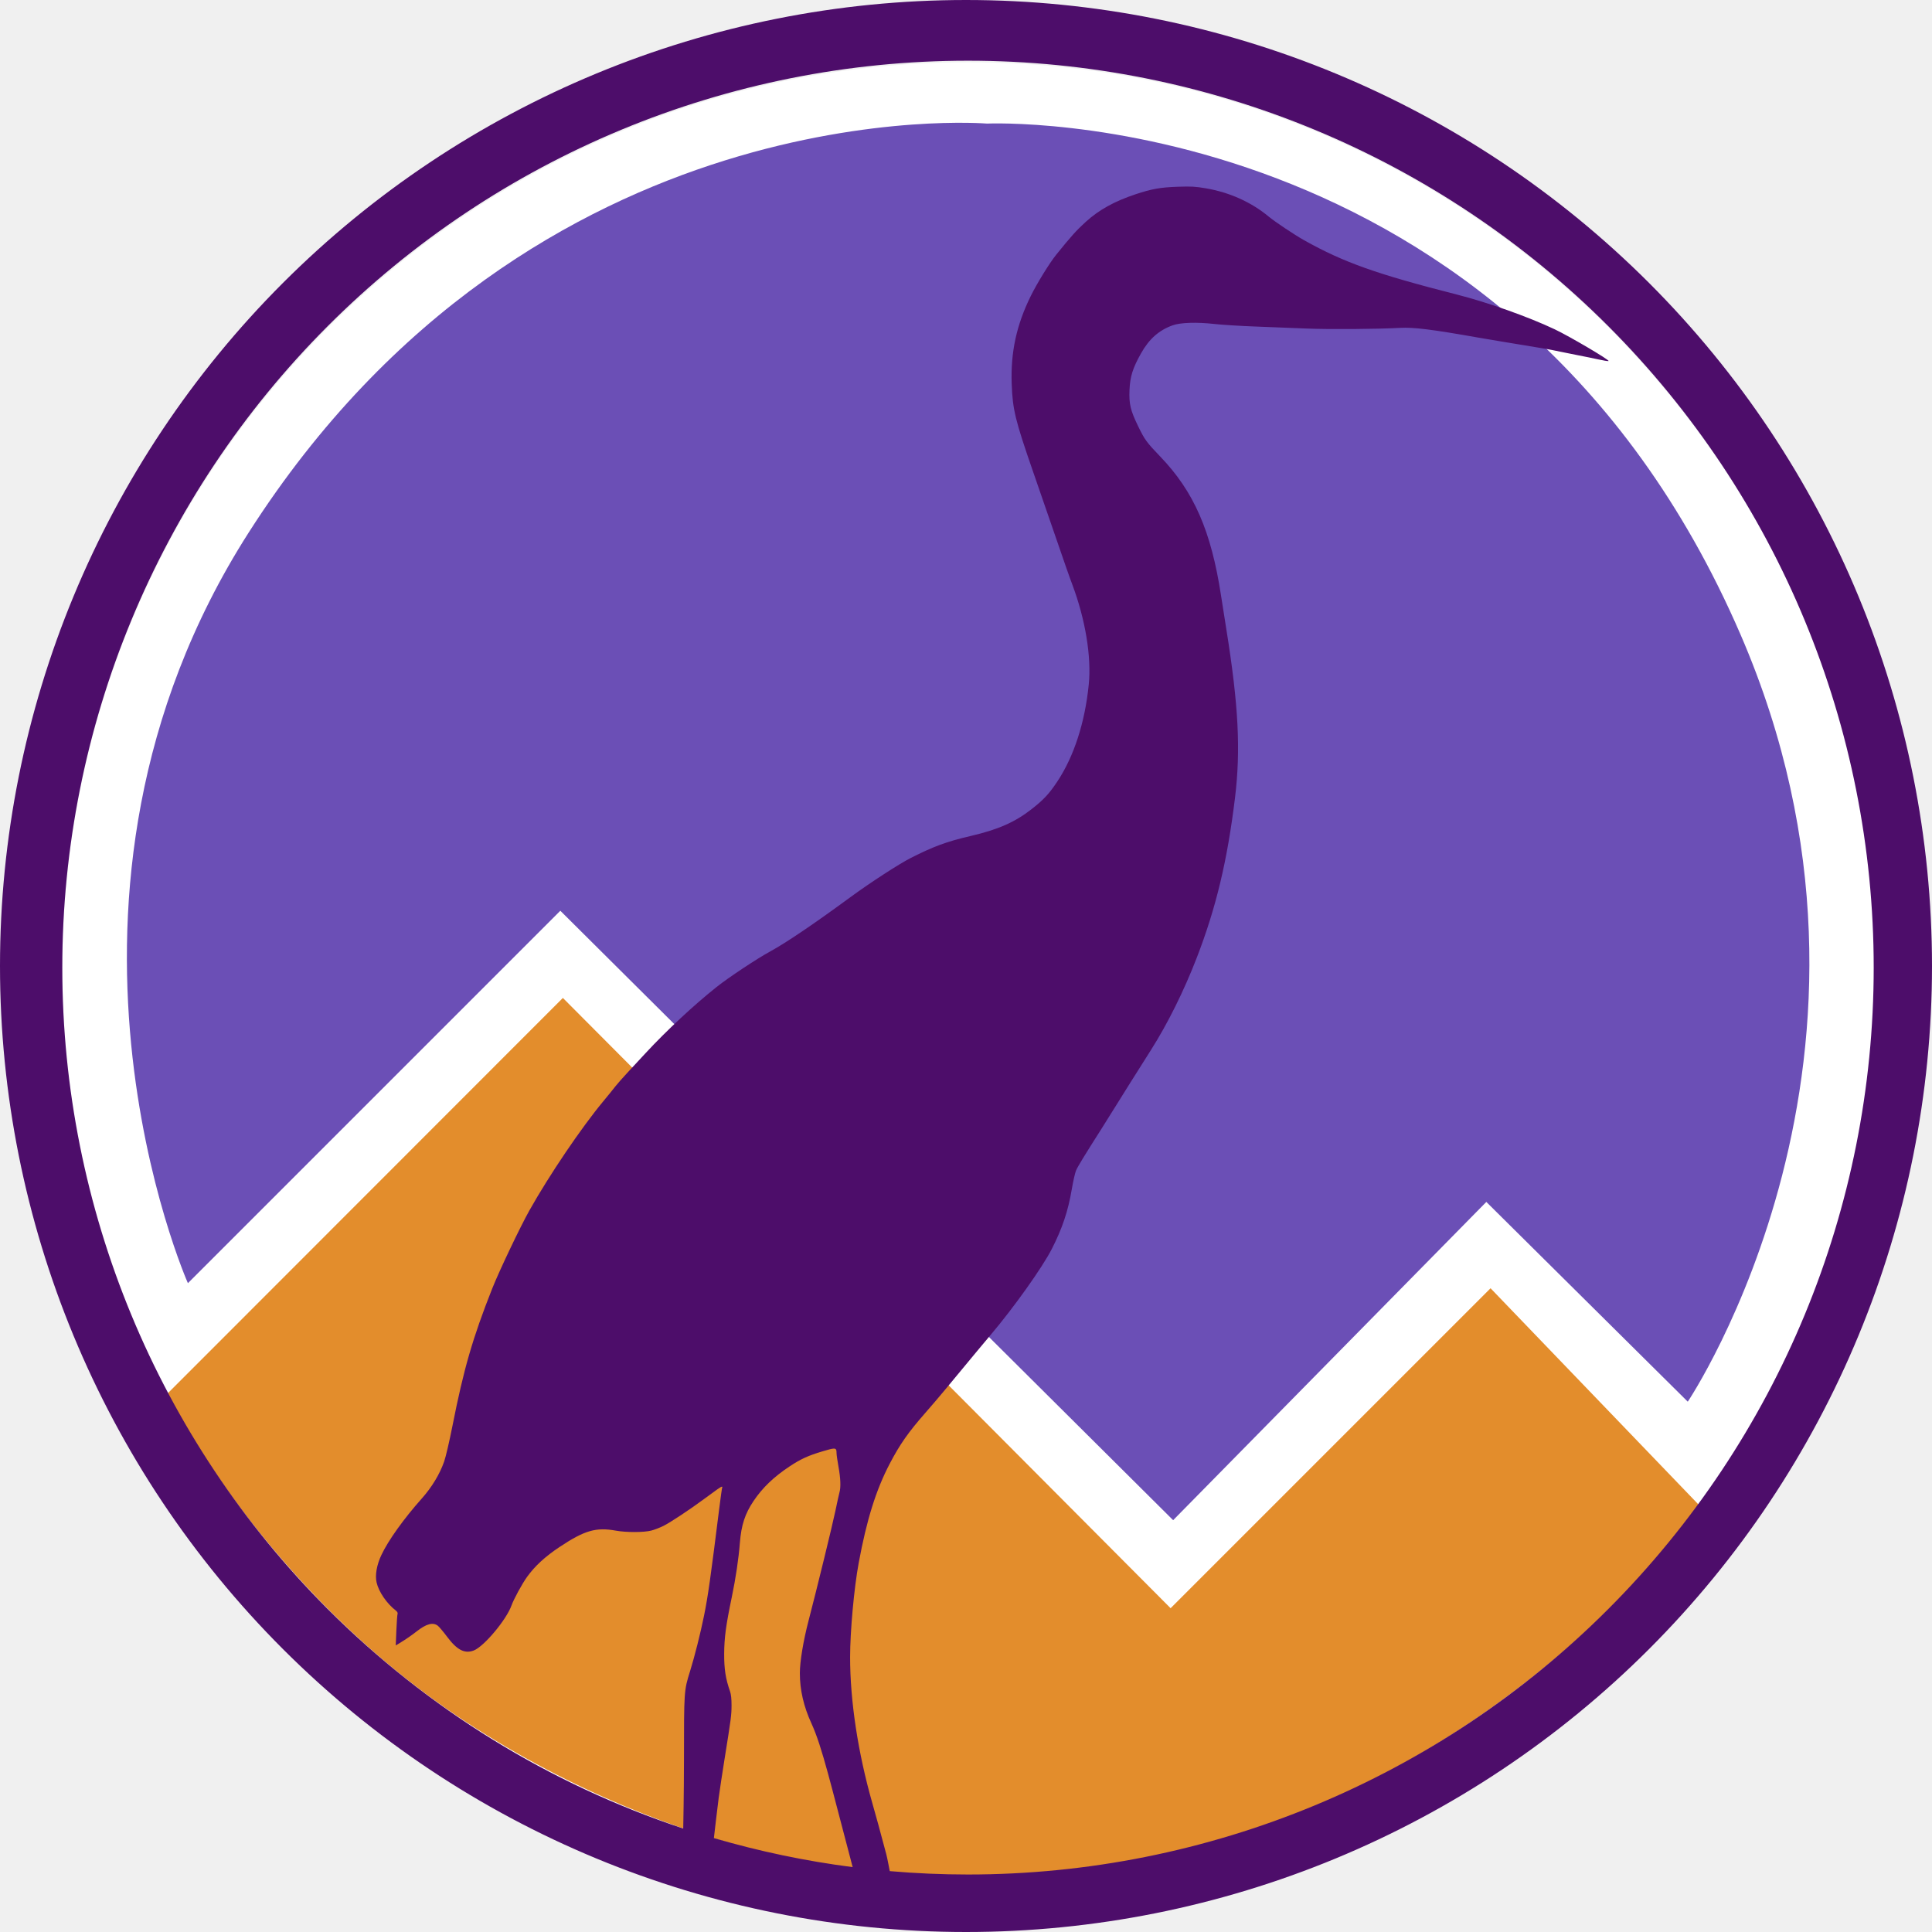
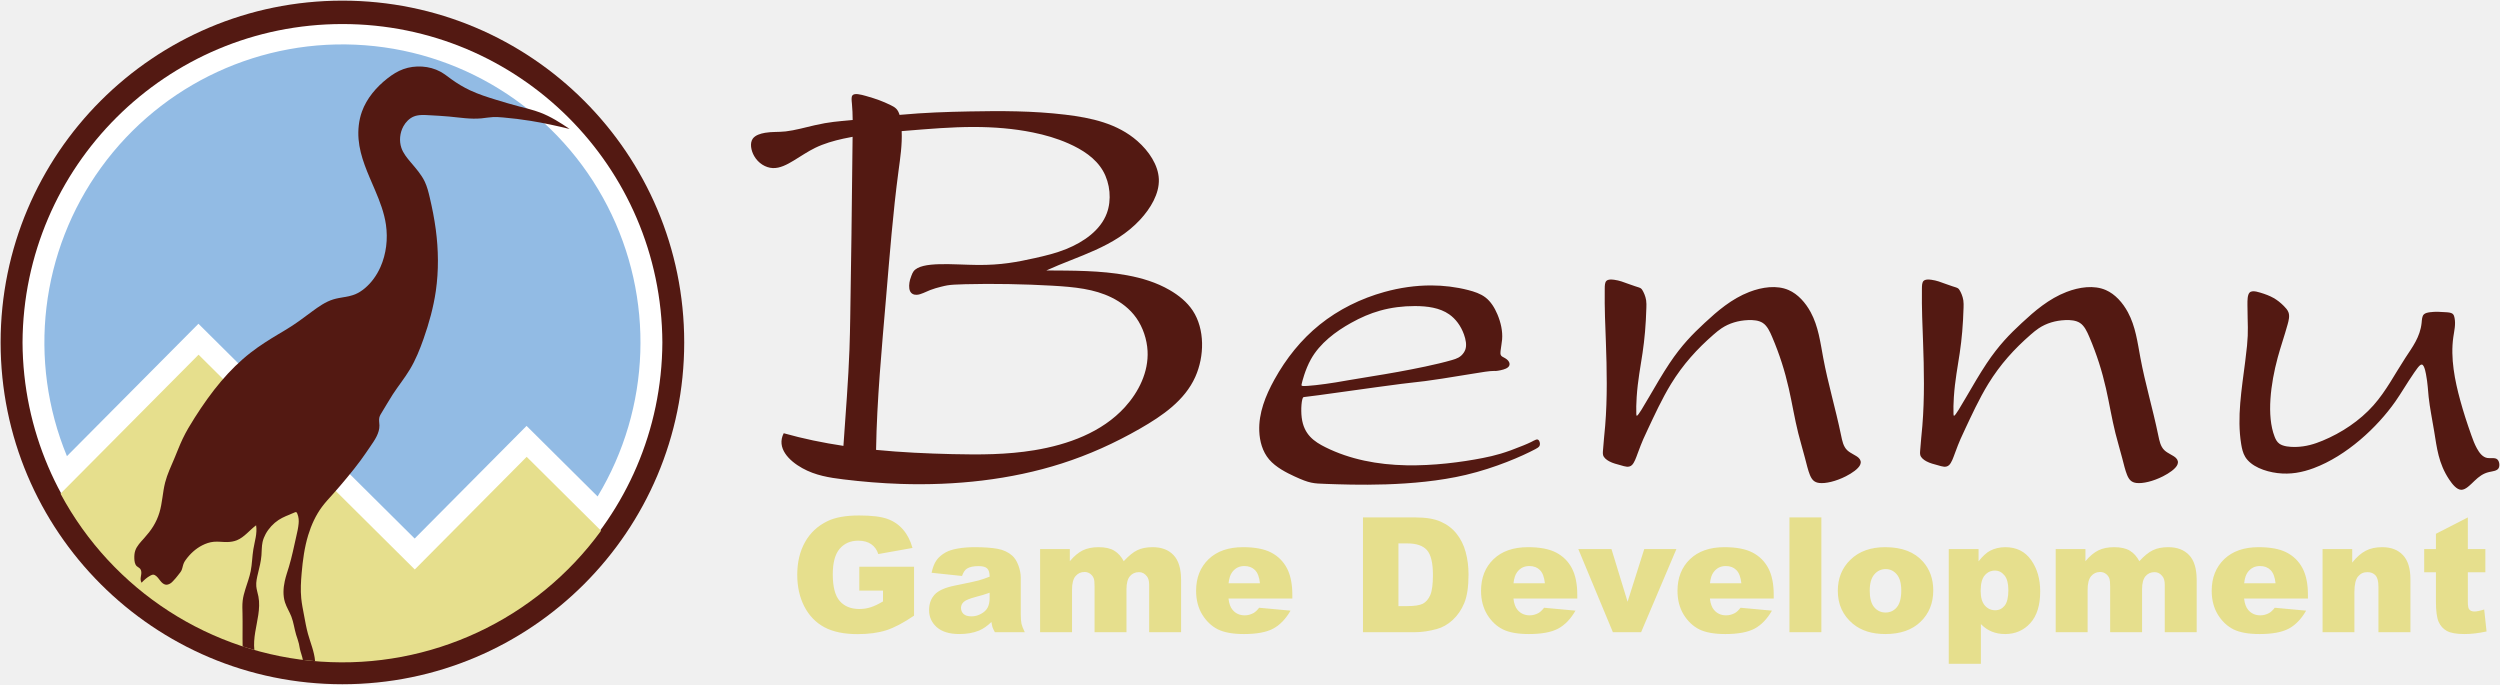
- <svg xmlns="http://www.w3.org/2000/svg" width="2000" height="2000" viewBox="0 0 2000 2000">
-   <g style="display:inline">
-     <ellipse cx="1002.478" cy="1003.717" rx="938.042" ry="939.281" style="display:inline;fill:#fff;fill-opacity:1;stroke:none;stroke-width:.988;stroke-opacity:1" />
-     <path d="M194.52 1328.344 580.055 942.81l634.381 630.876 324.2-329.457 208.54 206.787s242.272-360.005 54.657-794.035C1562.45 103.185 1021.67 127.928 1021.67 127.928s-468.529-39.43-764.31 423.488c-240.46 376.334-62.839 776.928-62.839 776.928" style="display:inline;fill:#6b4fb6;fill-opacity:1;stroke:none;stroke-opacity:1" />
-     <path d="m173.385 1442.616 409.299-409.557 629.124 631.753 331.21-331.21 215.398 224.01s-119.022 184.619-373.977 302.811c-226.078 104.806-465.757 78.344-465.757 78.344s-211.453-8.514-437.003-156.674c-210.877-138.523-308.294-339.477-308.294-339.477" style="display:inline;fill:#e38d2c;fill-opacity:1;stroke:none;stroke-opacity:1" />
-     <path d="M1000 0C734.784 0 480.429 105.356 292.893 292.893 105.356 480.429 0 734.783 0 1000s105.356 519.571 292.893 707.107C480.429 1894.644 734.783 2000 1000 2000s519.571-105.356 707.107-292.893C1894.644 1519.571 2000 1265.217 2000 1000s-105.356-519.571-292.893-707.107C1519.571 105.356 1265.217 0 1000 0m2.066 62.828c248.664 0 487.143 98.91 662.975 274.975 175.832 176.064 274.613 414.859 274.613 663.851s-98.781 487.788-274.613 663.852-414.31 274.975-662.975 274.974a937 937 0 0 1-80.982-3.505c-.503-2.151-2.354-12.793-3.602-17.475-7.621-28.608-9.831-36.695-14.46-52.928-14.832-52.005-22.996-105.646-22.993-151.072.002-26.71 4.094-71.647 8.88-97.5 8.307-44.889 17.92-75.605 32.2-102.904 10.452-19.98 19.176-32.419 36.883-52.596 5.792-6.6 14.816-17.175 20.053-23.5 31.592-38.158 40.929-49.391 47.377-57 24.017-28.34 53.484-69.72 63.305-88.898 10.955-21.394 16.96-39.354 20.847-62.346 1.371-8.11 3.338-16.72 4.373-19.135 1.71-3.99 8.6-15.28 26.252-43.025a2309 2309 0 0 0 13.301-21.235c7.084-11.466 25.016-39.995 38.201-60.775 17.128-26.994 33.988-60.983 47.166-95.086 20.04-51.861 31.652-100.396 39.592-165.5 6.036-49.489 3.652-96.001-8.94-174.5-1.852-11.55-4.333-27.3-5.513-35-10.251-66.875-28.045-107.556-62.932-143.889-14.252-14.843-16.09-17.37-22.99-31.605-7.853-16.2-9.432-22.86-8.828-37.256.584-13.913 3.332-22.668 11.898-37.9 8.46-15.042 18.513-23.954 32.828-29.102 7.976-2.868 24.823-3.412 42.956-1.387 8.01.895 27.162 2.093 42.562 2.662 15.4.57 39.25 1.5 53 2.07 23.617.98 72.801.63 96.99-.689 13.965-.761 32.952 1.606 81.01 10.104 8.25 1.459 18.825 3.249 23.5 3.976 7.705 1.2 29.253 4.76 46 7.602 3.575.607 10.325 1.93 15 2.943s13.45 2.779 19.5 3.924 15.163 3.013 20.252 4.149c5.089 1.135 9.775 1.888 10.414 1.675 1.966-.655-40.351-25.61-55.914-32.972-27.1-12.82-69.034-27.72-100.832-35.825-83.653-21.323-117.127-33.219-158.42-56.296-9.622-5.378-30.284-19.167-36.594-24.422-17.941-14.942-40.557-25.128-65.091-29.317-10.904-1.861-15.2-2.105-28.815-1.634-18.295.631-27.085 2.188-43.96 7.79-21.846 7.253-37.924 16.154-51.54 28.536-9.688 8.81-15.167 14.904-30.637 34.072-6.92 8.574-19.851 29.566-26.361 42.791-14.782 30.03-20.874 58.176-19.691 90.986.957 26.566 3.61 37.437 22.203 91.014 5.344 15.4 14.207 41.05 19.693 57 14.402 41.872 17.245 50.002 20.803 59.5 13.605 36.32 19.937 74.758 17.064 103.607-3.918 39.353-15.357 74.603-32.62 100.536-8.455 12.698-14.091 18.74-26.624 28.537-17.267 13.496-34.693 21.153-63.234 27.783-24.475 5.685-38.144 10.71-61.867 22.746-11.811 5.992-42.105 25.648-61.729 40.053-38.612 28.341-67.118 47.63-84 56.842-13.583 7.41-42.938 26.887-55.098 36.558-23.54 18.72-51.73 44.966-73.465 68.393a38182 38182 0 0 1-18.144 19.54c-5.614 6.043-11.554 12.768-13.201 14.946s-7.293 9.134-12.543 15.459c-22.883 27.566-55.743 76.122-76.477 113-9.567 17.017-31.367 62.799-38.57 81-20.171 50.97-29.5 83.196-41.096 141.97-3.09 15.66-6.965 32.31-8.613 37-4.623 13.163-12.715 26.544-23.117 38.23-18.733 21.042-34.643 43.277-41.817 58.439-4.887 10.329-6.754 20.975-5.005 28.55 2.247 9.736 10.49 21.75 19.98 29.123 1.446 1.124 2.102 2.412 1.727 3.391-.334.869-.896 8.573-1.248 17.121l-.641 15.541 3.914-2.363c6.234-3.767 12.53-8.095 17.846-12.272 9.977-7.838 16.873-9.638 21.87-5.707 1.415 1.113 5.747 6.268 9.63 11.456 10.2 13.63 18.107 17.687 27.486 14.105 10.566-4.035 33.909-31.921 39.146-46.766 2.227-6.31 10.991-22.405 15.967-29.318 8.21-11.407 18.854-21.198 33.897-31.184 25.74-17.087 37.56-20.506 58.072-16.8 10.791 1.95 29.08 1.906 36.77-.086 3.331-.864 9.03-3.067 12.664-4.897 7.185-3.618 27.267-16.91 41.566-27.511 13.82-10.246 17.818-13.022 18.756-13.022.474 0 .654.338.4.75s-1.643 10.2-3.086 21.75c-9.06 72.514-11.63 90.647-15.709 110.822-3.722 18.41-9.798 42.55-14.515 57.678-6.293 20.181-6.272 19.887-6.31 92.75-.02 34.944-.714 67.24-.759 70.12a937.3 937.3 0 0 1-368.183-227.366C163.262 1489.44 64.48 1250.646 64.48 1001.654s98.782-487.785 274.614-663.85C514.925 161.742 753.403 62.829 1002.066 62.829M863.104 1499.584c2.662-.06 2.861 1.472 2.896 4.916.017 1.65.924 7.914 2.016 13.92 2.178 11.987 2.522 21.216.99 26.558-.547 1.907-2.384 10.23-4.082 18.495-2.946 14.34-19.393 81.664-27.979 114.527-5.348 20.471-8.936 42.146-8.94 54-.004 17.422 3.918 34.477 11.96 52 11.355 24.742 20.033 63.438 42.71 148.842a936 936 0 0 1-143.66-30.067c.27-2.342 3.87-33.571 4.987-41.775 1.16-8.525 3.845-26.3 5.967-39.5 6.868-42.73 7.277-45.858 7.318-56.037.027-6.662-.488-11.538-1.531-14.5-4.59-13.027-6.17-23.146-6.088-38.963.087-16.744 1.795-29.463 7.85-58.5 4.086-19.597 7.113-39.925 8.414-56.5 1.428-18.211 5.297-30.018 14.142-43.168 9.27-13.78 20.958-24.99 37.438-35.904 11.388-7.542 19.236-11.13 33.822-15.463 6.137-1.823 9.698-2.834 11.77-2.881" style="display:inline;fill:#4d0d6a;fill-opacity:1;stroke:none;stroke-width:.969" />
+ <svg xmlns="http://www.w3.org/2000/svg" width="6911.2" height="1893.3" version="1.1" viewBox="0 0 6911.2 1893.3" xml:space="preserve">
+   <path d="m7146-206.11h-7484.9" display="none" fill="none" stroke="#000" stroke-linecap="round" stroke-width="3.571" />
+   <g>
+     <path d="m1891.5 946.67a944.88 944.88 0 0 0-1889.8 0 944.88 944.88 0 0 0 1889.8 0z" fill="#531912" />
+     <path d="m1831.1 946.67a884.41 884.41 0 0 0-1768.8 0 884.41 884.41 0 0 0 1768.8 0z" fill="#fff" />
+     <path d="m1679 569.14c-131.09-254.28-384.7-422.37-669.96-444.03-285.26-21.664-561.35 106.19-729.33 337.76-167.98 231.57-203.82 533.71-94.672 798.15l363.57-366 597.74 593.77 309.34-311.41 196.36 195.06c147.83-244.93 158.04-549.02 26.949-803.3z" fill="#92bbe4" />
+     <path d="m548.91 980.54 597.74 593.77 309.34-311.41 205.67 204.3c-179.07 245.97-471.99 382.62-775.52 361.8-303.53-20.818-575.05-196.19-718.86-464.3z" fill="#e6df8d" />
+     <path d="m391.38 1610.9c6.792-7.266 14.679-14.509 24.389-19.713 2.623-1.406 5.38-2.663 8.087-2.527 3.07 0.154 6.076 2.1 8.593 4.296 5.611 4.896 8.784 11.037 13.873 16.32 3.767 3.911 8.582 7.353 14.12 7.213 4.806-0.121 10.155-2.939 13.924-6.151 1.383-1.179 2.554-2.41 3.641-3.562 6.066-6.426 9.553-10.379 14.271-16.606 0.806-1.063 1.647-2.193 2.57-3.36 1.979-2.503 4.332-5.18 5.972-8.107 0.612-1.092 1.125-2.219 1.581-3.383 2.426-6.19 3.243-13.408 6.144-19.604 1.317-2.812 3.063-5.413 4.89-7.959 11.915-16.597 27.289-30.795 45.447-40.135 9.992-5.14 20.827-8.809 31.786-9.864 12.292-1.184 24.74 0.918 37.323 0.702 9.178-0.158 18.428-1.549 26.782-4.913 20.732-8.347 35.948-28.838 53.247-41.362 3.566 22.542-3.953 43.994-7.595 66.021-3.342 20.211-3.419 40.907-7.402 60.805-3.344 16.704-9.44 32.846-14.595 49.306-3.33 10.632-6.269 21.398-7.534 32.35-1.349 11.681-0.794 23.574-0.512 35.422 0.724 30.38-0.342 60.456 0.385 90.84 10.742 3.527 21.55 6.848 32.419 9.96-3.588-33.313 6.071-64.364 10.819-96.765 2.49-16.992 3.63-34.356 0.363-51.172-1.84-9.471-5.077-18.768-5.872-28.218-1.005-11.946 1.893-24.135 4.816-36.117 4.021-16.483 8.088-32.574 9.435-49.227 0.996-12.313 0.504-24.934 3.121-36.931 1.665-7.632 4.588-15.011 8.404-22.028 8.547-15.716 21.576-29.61 35.7-38.911 12.863-8.471 26.635-13.132 43.517-20.479 1.912-0.832 3.863-1.698 5.317-1.181 1.545 0.55 2.527 2.663 3.348 4.726 3.906 9.822 4.149 18.495 3.348 27.37-1.056 11.696-3.924 23.745-6.64 35.724-6.361 28.06-11.881 55.736-20.011 82.726-3.989 13.244-8.606 26.323-11.624 40.114-4.228 19.323-5.316 40.044 0.553 58.512 4.336 13.645 12.471 26.06 17.662 39.459 6.274 16.194 8.251 33.825 13.297 50.528 2.45 8.108 5.623 15.997 7.498 24.229 1.127 4.946 1.785 10.015 2.885 14.964 2.246 10.11 6.333 19.718 8.12 30.056 11.249 1.403 22.523 2.589 33.817 3.558-2.124-26.392-12.8-50.564-19.726-75.69-4.702-17.059-7.676-34.557-10.974-52.013-2.919-15.454-6.093-30.875-7.607-46.441-2.222-22.848-0.87-46.01 1.13-69.066 3.096-35.693 7.742-71.131 18.19-105.38 8.457-27.722 20.714-54.664 37.866-77.837 9.592-12.96 20.716-24.741 31.505-36.756 13.079-14.564 25.667-29.471 38.149-44.59 12.65-15.323 25.19-30.863 36.831-46.696 9.45-12.854 18.307-25.9 27.666-39.569 12.175-17.781 25.2-36.614 24.819-57.696-0.131-7.25-1.848-14.765-0.322-21.596 1.191-5.334 4.359-10.25 7.413-15.149 10.383-16.656 19.448-33.111 29.794-48.994 15.116-23.205 32.969-45.189 47.332-69.123 15.869-26.443 27.48-55.267 37.758-84.506 15.167-43.144 27.434-87.193 33.955-132.29 8.111-56.087 7.332-113.79-0.116-169.87-3.947-29.712-9.766-58.968-16.649-88.449-3.511-15.039-7.3-30.137-13.771-43.798-9.34-19.717-24.269-36.444-38.864-53.669-10.515-12.41-20.857-25.08-25.909-40.098-6.295-18.711-4.378-41.068 5.552-59.221 6.595-12.058 16.726-22.261 28.669-27.184 13.249-5.461 28.728-4.425 43.682-3.555 18.41 1.071 36.023 1.888 53.84 3.555 29.566 2.767 59.694 7.872 89.395 5.079 10.68-1.004 21.305-3.03 31.999-3.555 9.286-0.456 18.624 0.218 27.936 1.016 25.696 2.202 51.191 5.347 76.558 9.464 36.122 5.863 71.986 13.696 107.51 22.429-25.488-17.414-52.321-34.426-81.354-45.433-18.998-7.203-38.939-11.835-58.653-17.024-20.808-5.476-41.363-11.573-61.936-17.866-24.869-7.607-49.763-15.503-73.257-26.553-18.205-8.563-35.569-19.019-51.904-30.85-9.897-7.168-19.416-14.841-30.158-20.708-30.117-16.451-69.845-18.713-102.33-7.043-16.023 5.757-30.283 14.904-43.752 25.418-30.884 24.109-57.613 55.407-70.743 91.959-8.714 24.26-11.439 50.834-9.32 76.437 4.063 49.105 25.942 94.637 45.458 140.52 13.298 31.264 25.5 62.69 30.258 95.978 5.57 38.966 0.942 80.483-15.228 116.81-10.06 22.601-24.587 43.194-43.54 58.952-8.013 6.663-16.818 12.461-26.309 16.37-19.016 7.832-40.786 8.079-60.462 14.095-21.621 6.611-40.714 20.188-59.241 33.829-18.945 13.949-37.299 27.965-56.76 40.555-11.585 7.495-23.562 14.484-35.469 21.597-26.493 15.826-52.636 32.262-76.949 51.152-29.876 23.211-56.989 50.129-81.545 79.001-26.916 31.647-50.759 65.643-73.097 100.72-12.08 18.969-23.72 38.255-33.342 58.463-8.327 17.489-15.143 35.668-22.711 53.637-9.374 22.256-19.902 44.187-25.837 67.359-6.957 27.162-7.601 56.03-15.757 83.087-3.977 13.194-9.74 25.957-16.879 37.625-7.257 11.86-15.936 22.587-25.505 33.263-9.604 10.716-20.105 21.38-24.435 34.246-2.249 6.684-2.833 13.962-2.575 21.703 0.265 7.932 1.414 16.35 6.805 21.335 2.994 2.769 7.297 4.478 9.748 7.725 1.719 2.277 2.527 5.311 2.759 8.277 0.793 10.154-5.168 19.514 0.726 29.684" fill="#531912" />
+     <path d="m2371.8 260.32c-6.882-0.754-12.617-0.093-15.357 3.494-3.419 4.476-2.178 13.507-1.287 22.918 1.357 14.339 1.9 29.557 2.062 44.957-2.724 0.279-5.401 0.546-8.025 0.801-31.745 3.084-55.884 4.317-97.111 13.783-24.631 5.655-55.36 14.25-80 17-20.804 2.322-37.265 0.476-56.826 3.787-12.951 2.192-27.258 6.644-34.096 16.102-8.786 12.153-5.236 32.57 3.787 48.303 11.351 19.79 31.36 32.166 51.142 33.15 20.079 0.999 39.925-9.736 58.25-20.836 20.378-12.343 38.878-25.137 59.195-35.045 24.262-11.831 51.115-19.546 78.096-25.471 8.443-1.854 16.897-3.533 25.363-5.062-2.421 216.66-3.786 344.64-6.533 500.14-0.504 28.517-1.055 57.959-2.143 88.033-3.059 84.581-10.37 174.16-16.688 266.24-55.664-8.349-110.82-19.64-165.07-34.961-20.838 40.717 14.37 75.944 51.242 96.482 36.711 20.448 75.068 26.338 113.83 31.104 52.133 6.409 105 10.786 158.21 12.533 150.48 4.939 303.76-11.158 445.23-56.465 74.681-23.917 146.07-55.971 216.44-96.326 62.234-35.689 123.67-77.87 152.91-143.23 25.56-57.124 26.538-131.96-7.033-182.97-15.705-23.868-38.971-42.527-63.963-56.984-36.259-20.975-76.15-33.112-117.42-40.74-74.29-13.733-153.03-12.852-223.35-13.406 87.837-40.456 188.04-63.735 258.85-139.94 29.34-31.575 53.633-72.236 52.115-112.29-1.485-39.196-27.691-77.809-59.358-105.61-55.402-48.638-127.53-64.177-199.07-72.779-89.857-10.805-178.79-10.667-266.07-8.963-62.134 1.213-123.43 3.221-189.3 9.273-1.013 0.093-2.026 0.186-3.041 0.281-1.922-6.636-4.766-12.698-9.396-17.285-4.287-4.247-10.107-7.232-15.678-9.949-21.655-10.564-39.548-17.111-67.682-25.066-7.334-2.074-15.364-4.244-22.246-4.998zm320.68 90.715c54.685 0.064 109.67 4.313 162.89 15.139 33.398 6.794 66.099 16.177 98.096 30.275 38.167 16.817 75.331 40.342 95.861 76.209 19.714 34.44 24.092 80.261 10.379 117.13-17.396 46.775-63.904 79.149-111.94 98.598-29.04 11.757-58.64 18.79-86.635 25.031-49.401 11.013-93.804 19.562-157.99 19.051-67.282-0.536-156.3-11.027-177.65 17.658-2.592 3.483-4.189 7.543-5.916 12.059-1.32 3.451-2.717 7.168-3.799 11.164-2.83 10.453-3.499 22.81-0.305 30.641 3.316 8.129 10.795 11.381 19 10.98 11.219-0.548 23.793-7.924 37.199-13.186 9.985-3.919 20.433-6.665 28.51-8.719 14.887-3.786 21.716-5.22 38.225-6.191 8.241-0.485 18.893-0.854 29.805-1.147 76.348-2.048 165.36-0.328 240.72 4.043 62.736 3.639 116 9.114 163.63 32.486 26.346 12.928 50.968 31.331 68.842 56.787 18.13 25.822 29.314 58.9 31.02 91.203 3.049 57.754-24.208 113.03-62.562 155.21-63.524 69.859-157.48 103.79-250.26 119.12-76.206 12.585-151.61 12.612-227.4 10.828-70.041-1.649-140.4-4.847-210.32-11.701 2.326-138.65 15.693-280.16 27.691-421.44 9.979-117.51 19.012-234.87 34.354-349.6 4.859-36.338 10.351-72.414 8.76-110.2 4.635-0.377 9.271-0.75 13.906-1.127 61.81-5.021 123.66-10.368 185.9-10.295zm1763.5 421.77c-5.969-0.272-11.593 0.435-14.902 3.492-4.566 4.218-4.727 12.906-4.826 21.314-0.678 57.359 1.476 101.61 3.207 149.06 2.672 73.242 4.335 154.09-1.977 230.15-1.946 23.448-4.65 46.44-6.242 70.623-0.236 3.589-0.448 7.204 0.428 10.502 1.98 7.457 9.518 13.294 16.986 17.332 10.656 5.761 21.171 7.859 32.121 11.031 10.926 3.165 22.285 7.398 30.734-0.709 6.572-6.306 11.384-20.076 15.594-31.633 12.708-34.883 19.931-49.6 29.086-68.988 16.02-33.926 37.957-82.158 63.543-123.87 32.975-53.752 72.01-96.664 117.25-136.06 7.157-6.233 14.468-12.378 22.342-17.605 21.097-14.008 46.225-21.428 73.045-22.537 14.659-0.606 29.824 0.674 40.822 7.871 12.316 8.059 19.407 23.539 25.871 38.699 20.789 48.757 35.077 94.202 46.023 142.47 9.245 40.763 16.106 83.538 26.158 123.7 5.642 22.545 12.291 44.268 18.598 68.49 4.32 16.591 8.48 34.355 13.525 46.693 5.596 13.683 12.28 20.693 25.936 22.348 17.282 2.095 45.728-4.387 73.352-18.402 17.43-8.843 34.532-20.685 39.668-31.654 3.273-6.99 1.687-13.625-3.707-18.984-7.608-7.559-22.794-12.582-32.123-21.566-10.769-10.371-13.736-26.021-16.904-41.334-15.598-75.38-36.043-142.61-49.379-214.21-7.921-42.53-13.336-86.604-34.568-125.91-14.083-26.073-35.126-50.05-61.15-61.332-32.639-14.15-73.114-8.334-108.49 5.305-48.988 18.886-88.204 52.771-123.62 85.686-33.421 31.064-63.454 61.265-97.414 112.19-38.182 57.26-81.328 140.72-89.436 144.26-1.659 0.724-1.852-1.901-1.984-4.857-0.546-12.162-0.093-29.949 1.004-46.775 2.977-45.65 10.702-84.23 16.242-121.83 5.761-39.1 9.16-77.14 10.578-125.37 0.196-6.649 0.353-13.491-0.641-20.16-1.735-11.645-6.979-22.764-10.588-28.451-5.152-8.119-6.973-5.17-40.242-17.586-10.071-3.758-23.023-8.925-37.908-10.85-1.993-0.258-4.02-0.456-6.01-0.547zm876.85 0c-5.969-0.272-11.593 0.435-14.902 3.492-4.566 4.218-4.727 12.906-4.826 21.314-0.678 57.359 1.476 101.61 3.207 149.06 2.672 73.242 4.335 154.09-1.977 230.15-1.946 23.448-4.648 46.44-6.24 70.623-0.236 3.589-0.45 7.204 0.426 10.502 1.98 7.457 9.517 13.294 16.986 17.332 10.656 5.761 21.171 7.859 32.121 11.031 10.926 3.165 22.285 7.398 30.734-0.709 6.572-6.306 11.385-20.076 15.596-31.633 12.708-34.883 19.929-49.6 29.084-68.988 16.02-33.926 37.957-82.158 63.543-123.87 32.975-53.752 72.01-96.664 117.25-136.06 7.157-6.233 14.468-12.378 22.342-17.605 21.097-14.008 46.227-21.428 73.047-22.537 14.659-0.606 29.822 0.674 40.82 7.871 12.316 8.059 19.409 23.539 25.873 38.699 20.789 48.757 35.075 94.202 46.022 142.47 9.245 40.763 16.108 83.538 26.16 123.7 5.642 22.545 12.289 44.268 18.596 68.49 4.32 16.591 8.48 34.355 13.525 46.693 5.596 13.683 12.28 20.693 25.936 22.348 17.282 2.095 45.73-4.387 73.354-18.402 17.43-8.843 34.53-20.685 39.666-31.654 3.273-6.99 1.687-13.625-3.707-18.984-7.608-7.559-22.792-12.582-32.121-21.566-10.769-10.371-13.738-26.021-16.906-41.334-15.598-75.38-36.043-142.61-49.379-214.21-7.921-42.53-13.334-86.604-34.566-125.91-14.083-26.073-35.126-50.05-61.15-61.332-32.639-14.15-73.116-8.334-108.49 5.305-48.988 18.886-88.204 52.771-123.62 85.686-33.421 31.064-63.453 61.265-97.412 112.19-38.182 57.26-81.33 140.72-89.438 144.26-1.659 0.724-1.85-1.901-1.982-4.857-0.546-12.162-0.095-29.949 1.002-46.775 2.977-45.65 10.702-84.23 16.242-121.83 5.761-39.1 9.16-77.14 10.578-125.37 0.196-6.649 0.355-13.491-0.639-20.16-1.735-11.645-6.981-22.764-10.59-28.451-5.152-8.119-6.971-5.17-40.24-17.586-10.071-3.758-23.023-8.925-37.908-10.85-1.993-0.258-4.022-0.456-6.012-0.547zm-1376 16.277c-43.723-0.107-87.331 6.322-129.56 18.012-65.022 17.998-126.78 48.47-178.79 90.273-51.271 41.214-93.061 93.441-125.6 152.36-24.412 44.196-43.618 92.156-41.654 142.15 1.097 27.931 8.801 56.495 27.213 78.154 18.687 21.983 48.404 36.852 69.783 46.754 42.425 19.648 52.024 19.735 88.262 20.99 70.302 2.435 240.86 9.268 385.71-24.936 82.125-19.393 155.99-51.978 191.71-70.918 4.861-2.578 9.016-4.901 11.203-7.951 3.613-5.037 1.858-12.052-0.445-15.717-4.371-6.954-10.723-1.843-22.391 3.93-6.151 3.043-13.78 6.271-20.951 9.225-50.941 20.981-78.782 28.152-112.22 34.738-59.634 11.744-137.08 21.625-211.24 20.168-80.042-1.573-156.25-16.354-223.54-49.857-30.864-15.366-59.854-34.67-65.756-81.918-2.911-23.306-0.206-53.409 4.588-56.508 0.533-0.344 1.093-0.355 2.062-0.43 19.058-1.459 196.95-27.385 269.45-36.484 61.82-7.76 46.99-3.282 197.51-28.146 21.766-3.595 46.988-7.805 57.646-7.492 1.679 0.049 2.998 0.21 5.361 0.068 6.264-0.377 19.878-2.886 27.889-6.59 11.577-5.354 11.447-13.204 8.158-19.039-2.633-4.671-7.288-8.049-12.51-10.879-3.565-1.932-7.393-3.608-9.248-6.529-2.019-3.178-1.705-7.828-1.234-12.252 1.23-11.556 3.521-21.555 4.338-31.879 1.79-22.632-3.503-46.834-12.996-69.314-7.713-18.264-18.198-35.392-33.058-46.799-13.544-10.396-30.72-16.039-48.037-20.471-33.553-8.587-67.63-12.624-101.64-12.707zm2271.2 16.146c-3.635 0.207-6.809 1.25-9.104 3.623-5.97 6.174-5.995 21.359-5.91 34.289 0.376 57.274 2.898 70.294-1.125 112.2-1.228 12.793-3.066 28.278-5.025 43.688-9.969 78.402-23.085 154.85-11.23 228.26 2.041 12.639 4.822 25.188 11.27 35.787 15.9 26.134 54.095 40.407 88.807 44.732 36.329 4.527 68.842-1.839 100.57-13.676 90.937-33.919 175.46-112.76 225.39-183.87 16.904-24.073 29.844-47.263 52.375-80.228 2.897-4.239 5.954-8.639 9.217-12.793 3.991-5.081 8.292-9.795 11.766-9.469 4.096 0.384 7.042 7.778 9.066 15.309 1.03 3.829 1.821 7.695 2.519 11.387 4.916 25.969 5.238 43.406 7.34 63.125 3.072 28.823 9.948 62.521 15.178 94.273 7.647 46.429 11.773 88.698 41.342 133.37 9.37 14.155 21.296 28.55 33.592 28.797 12.308 0.247 24.987-13.683 36.689-24.805 12.434-11.818 23.765-20.466 40.309-24.289 10.014-2.314 21.938-2.86 26.356-10.807 3.78-6.8 2.064-19.02-3.617-24.108-6.447-5.773-17.999-2.361-27.389-3.885-13.276-2.155-22.229-14.179-28.94-26.314-6.817-12.328-11.322-24.77-15.504-36.586-12.344-34.876-21.882-64.298-30.533-95.844-15.219-55.499-27.689-117.57-19.225-175.92 2.513-17.323 6.871-34.317 3.393-52.43-0.71-3.694-1.745-7.435-3.877-9.99-4.127-4.944-12.364-5.444-19.873-5.938-15.968-1.048-28.649-2.06-44.104 0-6.298 0.839-13.057 2.188-16.965 5.938-5.336 5.121-5.357 14.718-6.301 23.721-4.082 38.935-25.425 66.753-44.738 96.254-28.808 44.005-53.096 91.752-88.297 131.42-38.093 42.927-88.965 76.394-140.69 97.797-22.992 9.515-46.152 16.645-74.17 17.328-16.424 0.4-34.517-1.415-45.031-8.797-6.854-4.812-10.488-11.99-13.506-19.728-22.535-57.778-10.772-146.85 8.476-218.02 8.475-31.336 18.401-59.2 27.404-91.666 3.231-11.649 6.342-23.89 2.383-34.246-2.436-6.371-7.545-12.03-12.51-17.016-19.063-19.146-35.961-28.391-65.697-37.252-6.69-1.994-14.031-3.968-20.09-3.623zm-2316.6 40.877c33.99 0.053 68.61 4.474 94.951 22.953 17.944 12.588 32.047 31.698 40.555 55.09 5.166 14.205 8.269 29.99 3.971 42.182-1.103 3.129-2.695 6.021-4.383 8.561-8.614 12.96-19.742 16.708-32.492 20.418-43.216 12.573-105.09 24.709-148.59 32.631-57.471 10.467-82.854 13.579-138.85 23.361-10.395 1.816-21.845 3.861-33.662 5.777-37.954 6.154-79.7 10.967-91.371 9.898-1.77-0.162-2.849-0.46-3.305-1.193-0.64-1.031-0.051-2.924 0.201-4.168 0.032-0.155 0.058-0.301 0.098-0.504 0.919-4.601 9.216-38.818 25.373-67.787 25.04-44.898 68.959-77.19 110.82-100.55 26.879-14.996 52.912-26.307 80.342-34.006 30.743-8.628 63.24-12.718 96.336-12.666z" fill="#531912" />
+     <path transform="scale(.99983 1.0002)" d="m2375.9 1632.4v-65.978h151.42v135.2q-43.48 29.636-77.01 40.452-33.314 10.6-79.174 10.6-56.46 0-92.153-19.253-35.477-19.253-55.162-57.325-19.469-38.073-19.469-87.394 0-51.917 21.416-90.206 21.416-38.505 62.733-58.407 32.232-15.359 86.745-15.359 52.566 0 78.525 9.518 26.175 9.518 43.264 29.636 17.306 19.902 25.958 50.619l-94.532 16.873q-5.841-17.955-19.902-27.473-13.845-9.518-35.477-9.518-32.232 0-51.484 22.497-19.036 22.281-19.036 70.737 0 51.484 19.253 73.549 19.469 22.065 54.08 22.065 16.44 0 31.367-4.759 14.926-4.759 34.179-16.224v-29.852zm284.03-40.452-84.149-8.869q4.759-22.065 13.628-34.611 9.085-12.763 25.958-22.065 12.114-6.706 33.314-10.383 21.2-3.677 45.86-3.677 39.587 0 63.598 4.543 24.012 4.326 40.019 18.387 11.249 9.735 17.738 27.689 6.49 17.738 6.49 33.962v101.45q0 16.224 1.947 25.526 2.163 9.085 9.085 23.363h-82.635q-4.975-8.869-6.49-13.412-1.514-4.759-3.029-14.71-17.306 16.657-34.395 23.795-23.363 9.518-54.297 9.518-41.101 0-62.517-19.036-21.2-19.036-21.2-46.942 0-26.175 15.359-43.048 15.359-16.873 56.676-25.093 49.538-9.951 64.247-13.845 14.71-4.11 31.15-10.6 0-16.224-6.706-22.714-6.706-6.49-23.579-6.49-21.632 0-32.448 6.922-8.437 5.408-13.628 20.334zm76.361 46.293q-18.171 6.49-37.856 11.465-26.824 7.139-33.962 14.061-7.355 7.139-7.355 16.224 0 10.383 7.139 17.089 7.355 6.49 21.416 6.49 14.71 0 27.256-7.139 12.763-7.139 17.955-17.306 5.408-10.383 5.408-26.824zm139.53-120.71h82.202v33.53q17.738-20.983 35.693-29.852 18.171-8.869 43.697-8.869 27.473 0 43.481 9.734 16.008 9.735 26.175 28.987 20.767-22.497 37.856-30.501 17.089-8.22 42.183-8.22 36.991 0 57.758 22.065 20.767 21.848 20.767 68.574v144.29h-88.259v-130.87q0-15.575-6.057-23.146-8.869-11.898-22.065-11.898-15.575 0-25.093 11.249-9.518 11.249-9.518 36.126v118.54h-88.259v-126.55q0-15.142-1.731-20.55-2.812-8.653-9.735-13.845-6.922-5.408-16.224-5.408-15.142 0-24.877 11.465-9.735 11.465-9.735 37.64v117.25h-88.259zm697.42 136.72h-176.52q2.38 21.2 11.465 31.583 12.763 14.926 33.313 14.926 12.979 0 24.661-6.49 7.139-4.11 15.359-14.494l86.745 8.004q-19.902 34.611-48.023 49.754-28.122 14.926-80.688 14.926-45.644 0-71.819-12.763-26.175-12.979-43.481-40.885-17.089-28.122-17.089-65.978 0-53.864 34.395-87.178 34.611-33.313 95.398-33.313 49.321 0 77.876 14.926 28.554 14.926 43.48 43.264 14.926 28.338 14.926 73.766zm-89.557-42.183q-2.596-25.526-13.845-36.558-11.032-11.032-29.203-11.032-20.983 0-33.53 16.657-8.004 10.384-10.167 30.934zm284.9-181.93h145.58q43.048 0 69.439 11.681 26.608 11.681 43.913 33.53 17.306 21.848 25.093 50.836 7.788 28.987 7.788 61.435 0 50.836-11.681 78.957-11.465 27.906-32.016 46.942-20.551 18.82-44.13 25.093-32.232 8.653-58.407 8.653h-145.58zm97.994 71.819v173.27h24.012q30.718 0 43.697-6.706 12.979-6.922 20.334-23.795 7.355-17.089 7.355-55.162 0-50.403-16.44-69.006-16.44-18.604-54.513-18.604zm494.51 152.29h-176.52q2.38 21.2 11.465 31.583 12.763 14.926 33.314 14.926 12.979 0 24.661-6.49 7.139-4.11 15.359-14.494l86.745 8.004q-19.902 34.611-48.023 49.754-28.122 14.926-80.688 14.926-45.644 0-71.819-12.763-26.175-12.979-43.48-40.885-17.089-28.122-17.089-65.978 0-53.864 34.395-87.178 34.611-33.313 95.398-33.313 49.321 0 77.876 14.926 28.554 14.926 43.481 43.264t14.926 73.766zm-89.557-42.183q-2.596-25.526-13.845-36.558-11.032-11.032-29.203-11.032-20.983 0-33.53 16.657-8.004 10.384-10.167 30.934zm92.369-94.532h91.72l44.562 145.58 46.076-145.58h88.908l-97.561 229.73h-78.092zm540.37 136.72h-176.52q2.38 21.2 11.465 31.583 12.763 14.926 33.313 14.926 12.979 0 24.661-6.49 7.139-4.11 15.359-14.494l86.745 8.004q-19.902 34.611-48.023 49.754-28.122 14.926-80.688 14.926-45.644 0-71.819-12.763-26.175-12.979-43.481-40.885-17.089-28.122-17.089-65.978 0-53.864 34.395-87.178 34.611-33.313 95.398-33.313 49.321 0 77.876 14.926 28.554 14.926 43.48 43.264 14.926 28.338 14.926 73.766zm-89.557-42.183q-2.596-25.526-13.845-36.558-11.032-11.032-29.203-11.032-20.983 0-33.53 16.657-8.004 10.384-10.167 30.934zm133.04-181.93h88.259v317.13h-88.259zm133.69 202.91q0-52.566 35.477-86.528 35.477-34.179 95.83-34.179 69.006 0 104.27 40.019 28.338 32.232 28.338 79.39 0 52.999-35.26 86.961-35.044 33.746-97.128 33.746-55.378 0-89.557-28.122-41.966-34.828-41.966-91.288zm88.259-0.216q0 30.718 12.33 45.428 12.547 14.71 31.367 14.71 19.036 0 31.15-14.494 12.33-14.494 12.33-46.509 0-29.852-12.33-44.346-12.33-14.71-30.501-14.71-19.253 0-31.799 14.926-12.547 14.71-12.547 44.995zm218.48 201.83v-317.13h82.418v33.962q17.089-21.416 31.367-28.987 19.252-10.167 42.615-10.167 46.076 0 71.17 35.26 25.31 35.26 25.31 87.178 0 57.325-27.473 87.61-27.473 30.069-69.439 30.069-20.334 0-37.207-6.922-16.657-6.922-29.852-20.55v109.67zm88.259-201.61q0 27.256 11.465 40.452 11.465 13.196 28.987 13.196 15.359 0 25.742-12.547 10.383-12.763 10.383-43.048 0-27.906-10.816-40.885-10.816-13.196-26.391-13.196-16.873 0-28.122 13.196-11.249 13.196-11.249 42.832zm207.45-115.52h82.202v33.53q17.738-20.983 35.693-29.852 18.171-8.869 43.697-8.869 27.473 0 43.48 9.734 16.008 9.735 26.175 28.987 20.767-22.497 37.856-30.501 17.089-8.22 42.183-8.22 36.991 0 57.758 22.065 20.767 21.848 20.767 68.574v144.29h-88.259v-130.87q0-15.575-6.057-23.146-8.869-11.898-22.065-11.898-15.575 0-25.093 11.249t-9.518 36.126v118.54h-88.259v-126.55q0-15.142-1.731-20.55-2.812-8.653-9.735-13.845-6.922-5.408-16.224-5.408-15.142 0-24.877 11.465-9.735 11.465-9.735 37.64v117.25h-88.259zm697.42 136.72h-176.52q2.38 21.2 11.465 31.583 12.763 14.926 33.314 14.926 12.979 0 24.661-6.49 7.139-4.11 15.359-14.494l86.745 8.004q-19.902 34.611-48.023 49.754-28.122 14.926-80.688 14.926-45.644 0-71.819-12.763-26.175-12.979-43.48-40.885-17.089-28.122-17.089-65.978 0-53.864 34.395-87.178 34.611-33.313 95.398-33.313 49.321 0 77.876 14.926 28.554 14.926 43.481 43.264t14.926 73.766zm-89.557-42.183q-2.596-25.526-13.844-36.558-11.032-11.032-29.203-11.032-20.983 0-33.53 16.657-8.004 10.384-10.167 30.934zm130.01-94.532h81.986v37.424q18.387-22.93 37.207-32.665 18.82-9.951 45.86-9.951 36.558 0 57.109 21.848 20.767 21.632 20.767 67.06v146.02h-88.475v-126.33q0-21.632-8.004-30.501-8.004-9.085-22.497-9.085-16.008 0-25.958 12.114-9.951 12.114-9.951 43.481v110.32h-88.043zm401.71-87.394v87.394h48.456v64.247h-48.456v81.553q0 14.71 2.812 19.469 4.326 7.355 15.142 7.355 9.734 0 27.256-5.624l6.49 60.786q-32.664 7.139-61.003 7.139-32.881 0-48.456-8.437-15.575-8.437-23.146-25.526-7.355-17.306-7.355-55.811v-80.904h-32.448v-64.247h32.448v-42.183z" fill="#e6df8d" stroke-linecap="square" stroke-miterlimit="10" style="paint-order:stroke fill markers" aria-label="Game Development" />
  </g>
</svg>
